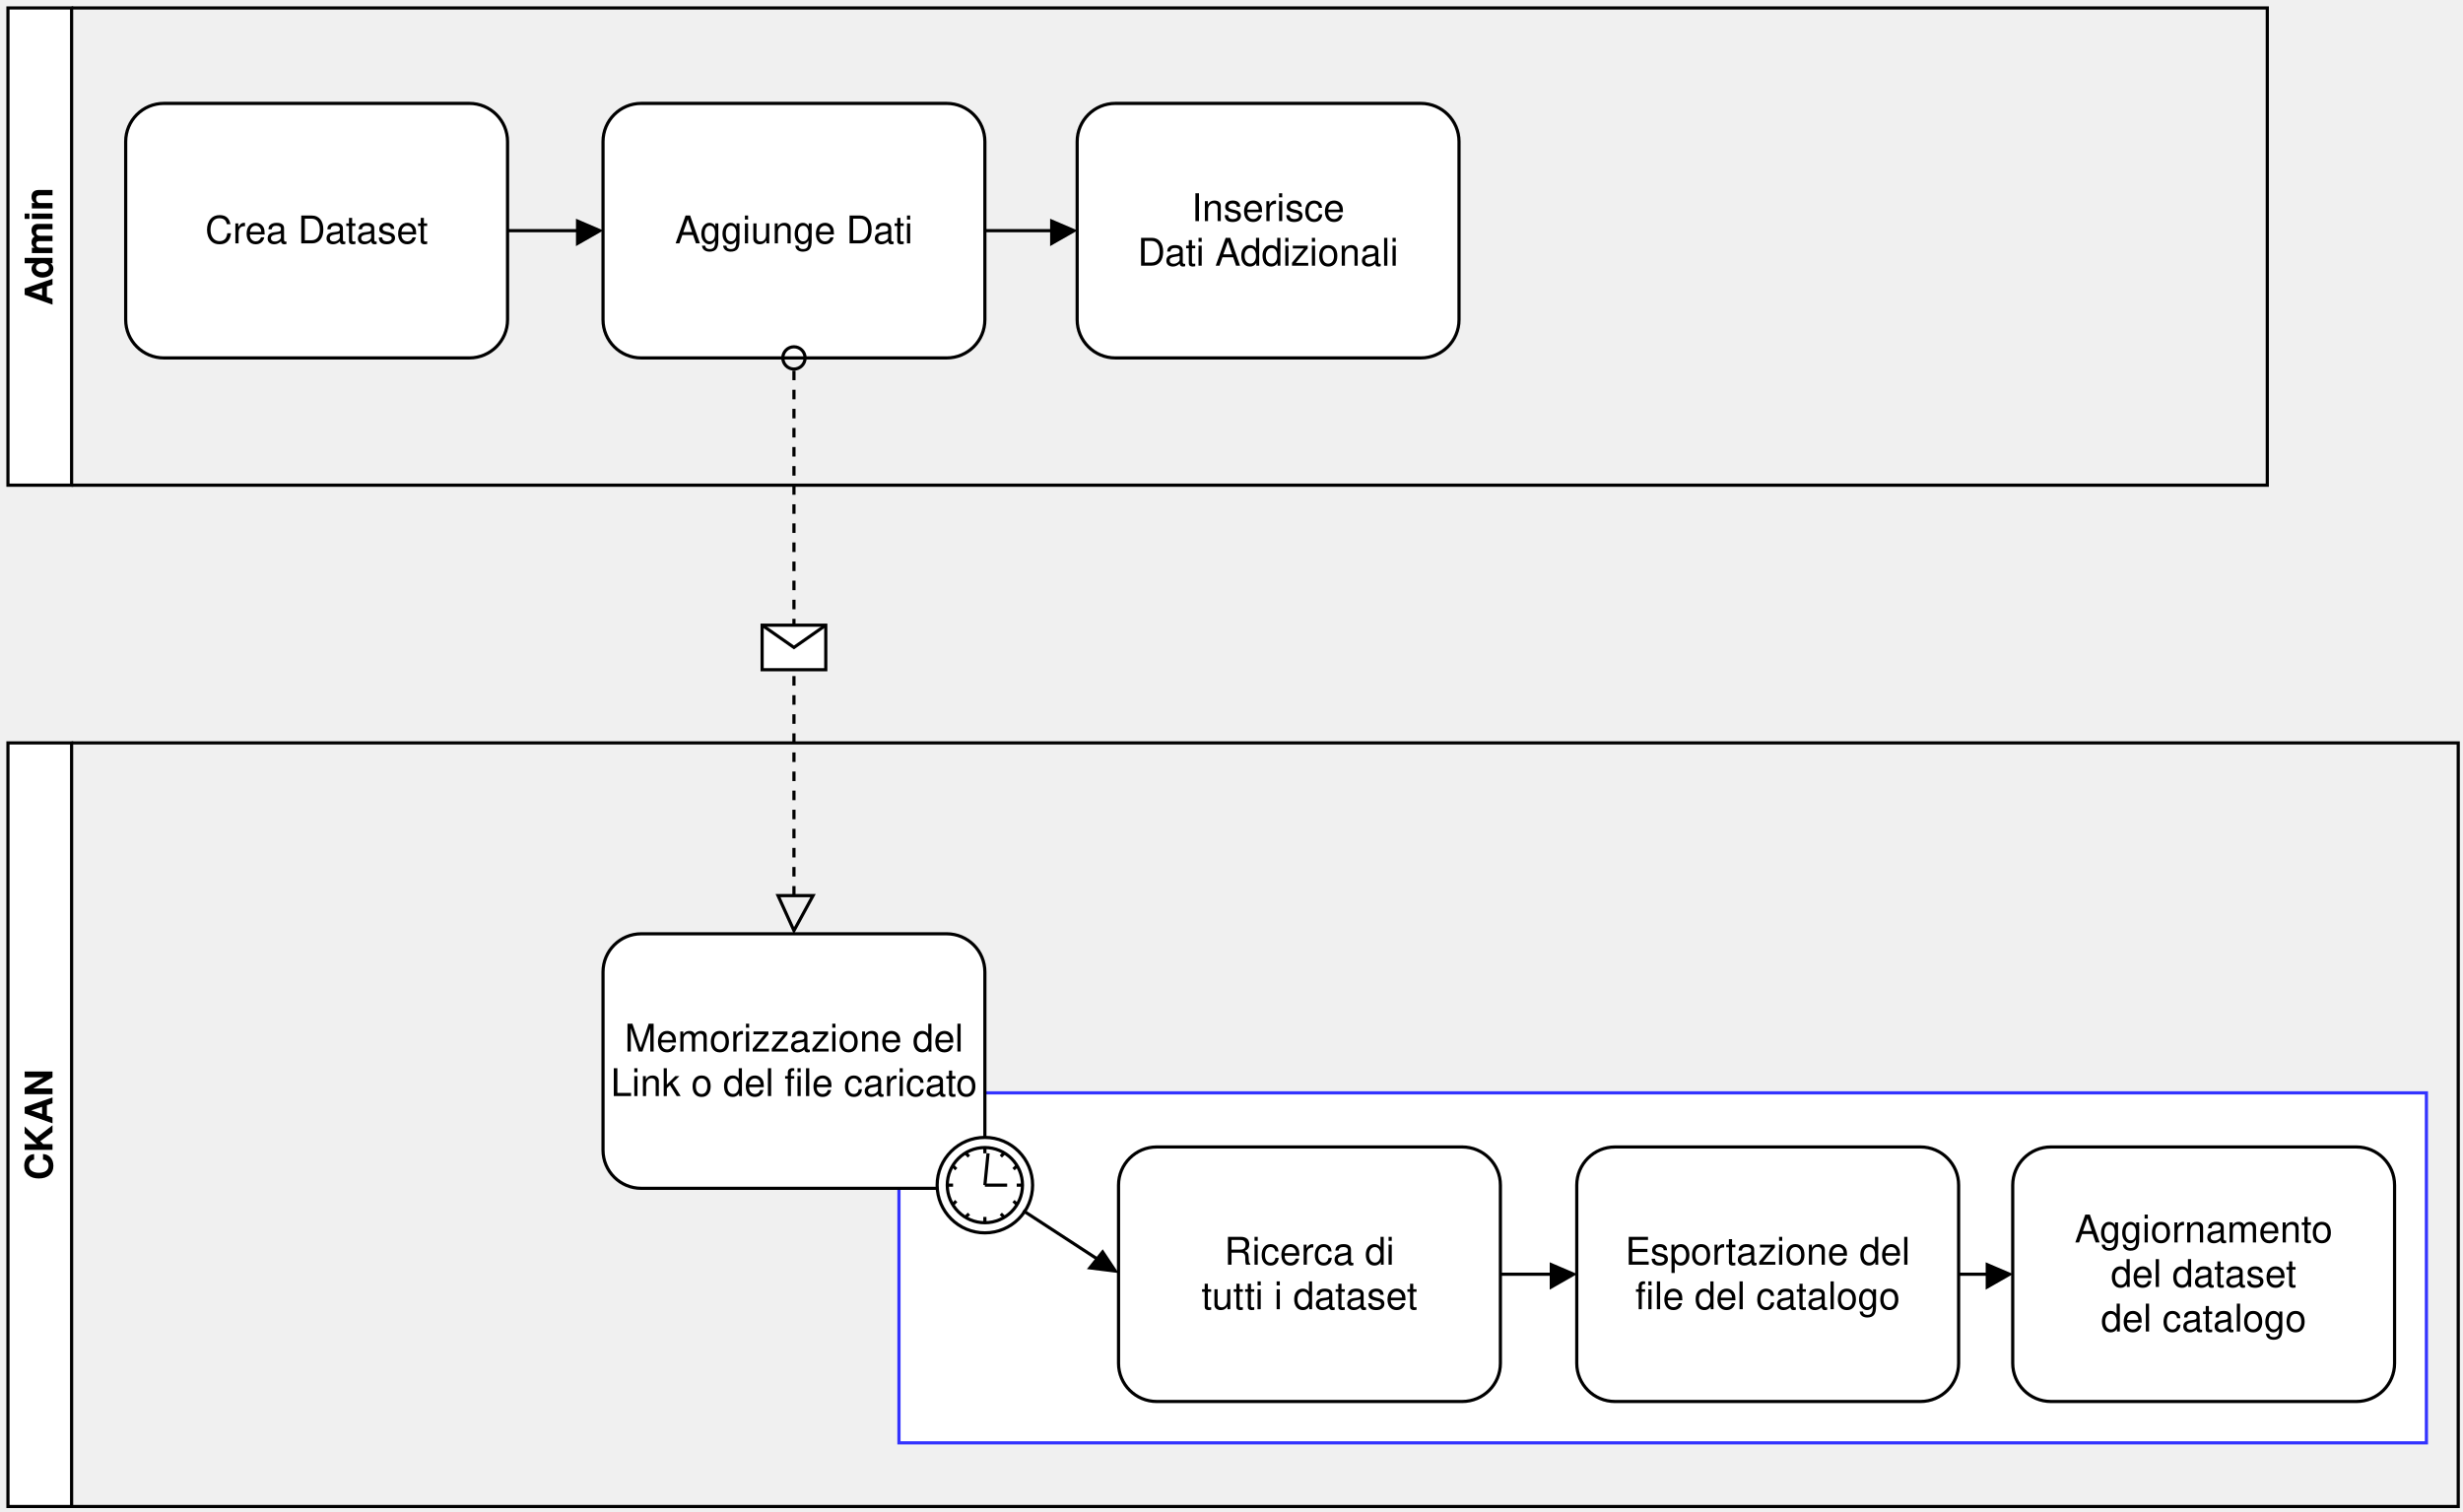
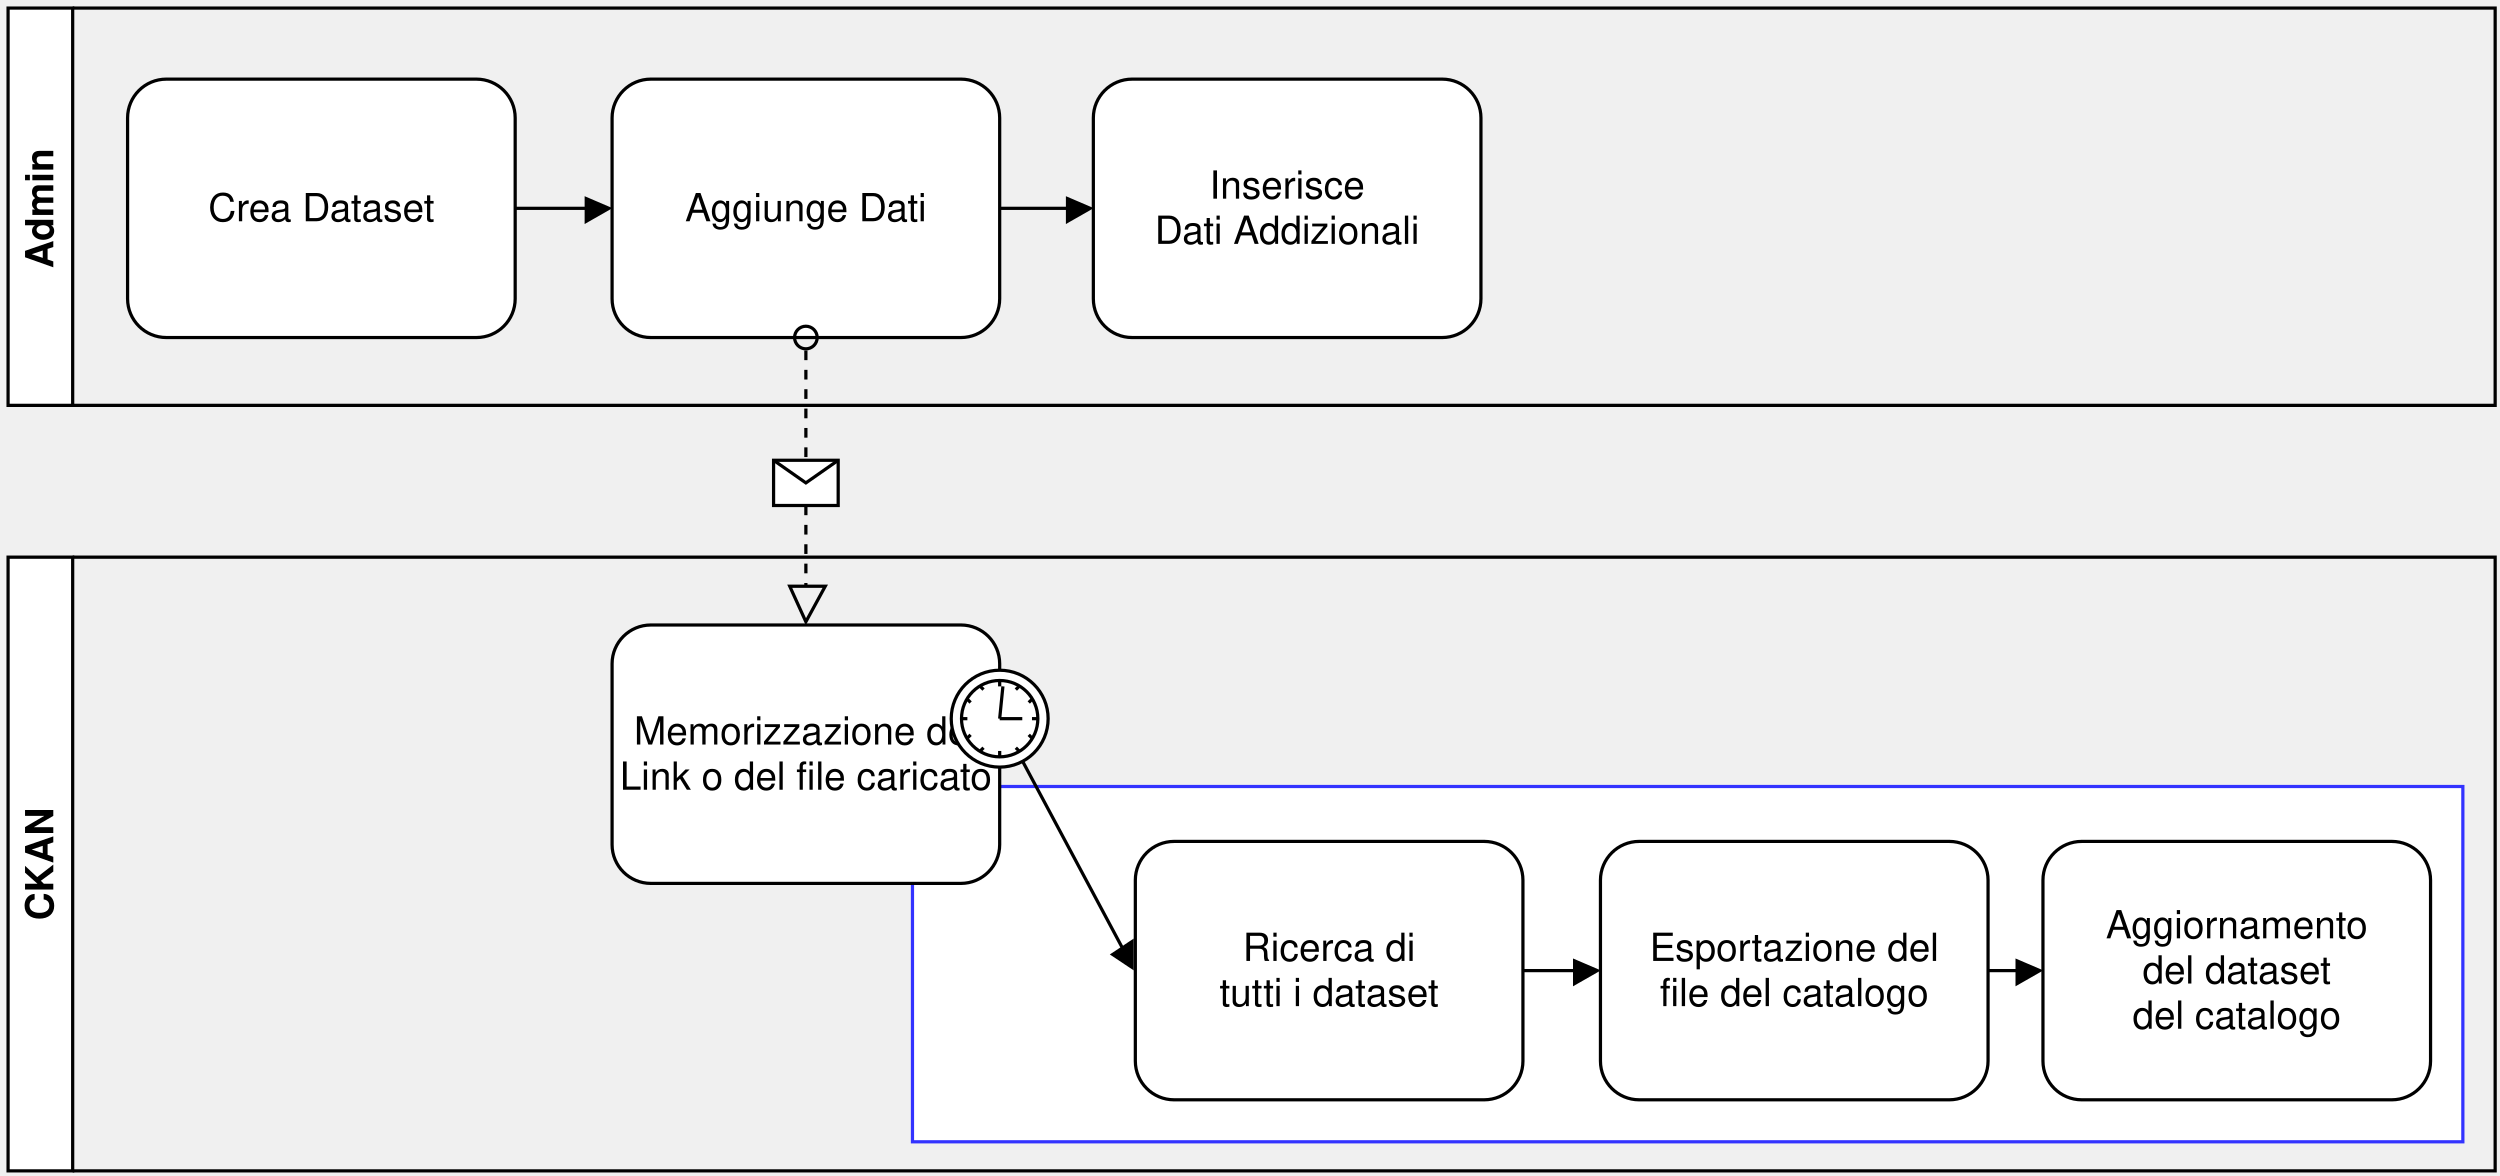
- <svg xmlns="http://www.w3.org/2000/svg" style="background-color: rgb(255, 255, 255);" width="774px" height="475px" version="1.1">
+ <svg xmlns="http://www.w3.org/2000/svg" width="774px" height="364px" version="1.1">
  <defs />
  <g transform="translate(0.5,0.5)">
-     <path d="M 282 -258 L 282 -278 L 432 -278 L 432 -258 Z" fill="#ffffff" stroke="#000000" stroke-miterlimit="10" transform="rotate(-90,357,77)" pointer-events="none" />
-     <path d="M 282 -258 L 282 432 L 432 432 L 432 -258" fill="none" stroke="#000000" stroke-miterlimit="10" transform="rotate(-90,357,77)" pointer-events="none" />
-     <g text-anchor="middle" font-size="12px" transform="rotate(-90,12,77)">
-       <text x="12" y="81" fill="#000000" font-family="Helvetica" font-weight="bold">Admin</text>
+     <path d="M 326 -301 L 326 -321 L 449 -321 L 449 -301 Z" fill="#ffffff" stroke="#000000" stroke-miterlimit="10" transform="rotate(-90,387,64)" pointer-events="none" />
+     <path d="M 326 -301 L 326 449 L 449 449 L 449 -301" fill="none" stroke="#000000" stroke-miterlimit="10" transform="rotate(-90,387,64)" pointer-events="none" />
+     <g text-anchor="middle" font-size="12px" transform="rotate(-90,12,64)">
+       <text x="12" y="68" fill="#000000" font-family="Helvetica" font-weight="bold">Admin</text>
    </g>
-     <rect x="39" y="32" width="120" height="80" rx="12" ry="12" fill="#ffffff" stroke="#000000" pointer-events="none" />
+     <rect x="39" y="24" width="120" height="80" rx="12" ry="12" fill="#ffffff" stroke="#000000" pointer-events="none" />
    <g text-anchor="middle" font-size="12px">
-       <text x="99" y="76" fill="#000000" font-family="Helvetica">Crea Dataset</text>
+       <text x="99" y="68" fill="#000000" font-family="Helvetica">Crea Dataset</text>
    </g>
-     <rect x="189" y="32" width="120" height="80" rx="12" ry="12" fill="#ffffff" stroke="#000000" pointer-events="none" />
+     <rect x="189" y="24" width="120" height="80" rx="12" ry="12" fill="#ffffff" stroke="#000000" pointer-events="none" />
    <g text-anchor="middle" font-size="12px">
-       <text x="249" y="76" fill="#000000" font-family="Helvetica">Aggiunge Dati</text>
+       <text x="249" y="68" fill="#000000" font-family="Helvetica">Aggiunge Dati</text>
    </g>
-     <rect x="338" y="32" width="120" height="80" rx="12" ry="12" fill="#ffffff" stroke="#000000" pointer-events="none" />
+     <rect x="338" y="24" width="120" height="80" rx="12" ry="12" fill="#ffffff" stroke="#000000" pointer-events="none" />
    <g text-anchor="middle" font-size="12px">
-       <text x="398" y="69" fill="#000000" font-family="Helvetica">Inserisce</text>
-       <text x="398" y="83" fill="#000000" font-family="Helvetica">Dati Addizionali</text>
+       <text x="398" y="61" fill="#000000" font-family="Helvetica">Inserisce</text>
+       <text x="398" y="75" fill="#000000" font-family="Helvetica">Dati Addizionali</text>
    </g>
-     <path d="M 159 72 L 181 72" fill="none" stroke="#000000" stroke-miterlimit="10" pointer-events="none" />
-     <path d="M 188 72 L 181 76 L 181 69 Z" fill="#000000" stroke="#000000" stroke-miterlimit="10" pointer-events="none" />
-     <path d="M 309 72 L 330 72" fill="none" stroke="#000000" stroke-miterlimit="10" pointer-events="none" />
-     <path d="M 337 72 L 330 76 L 330 69 Z" fill="#000000" stroke="#000000" stroke-miterlimit="10" pointer-events="none" />
-     <path d="M 267 -12 L 267 -32 L 507 -32 L 507 -12 Z" fill="#ffffff" stroke="#000000" stroke-miterlimit="10" transform="rotate(-90,387,353)" pointer-events="none" />
-     <path d="M 267 -12 L 267 738 L 507 738 L 507 -12" fill="none" stroke="#000000" stroke-miterlimit="10" transform="rotate(-90,387,353)" pointer-events="none" />
-     <g text-anchor="middle" font-size="12px" transform="rotate(-90,12,353)">
-       <text x="12" y="357" fill="#000000" font-family="Helvetica" font-weight="bold">CKAN</text>
+     <path d="M 159 64 L 181 64" fill="none" stroke="#000000" stroke-miterlimit="10" pointer-events="none" />
+     <path d="M 188 64 L 181 68 L 181 61 Z" fill="#000000" stroke="#000000" stroke-miterlimit="10" pointer-events="none" />
+     <path d="M 309 64 L 330 64" fill="none" stroke="#000000" stroke-miterlimit="10" pointer-events="none" />
+     <path d="M 337 64 L 330 68 L 330 61 Z" fill="#000000" stroke="#000000" stroke-miterlimit="10" pointer-events="none" />
+     <path d="M 292 -98 L 292 -118 L 482 -118 L 482 -98 Z" fill="#ffffff" stroke="#000000" stroke-miterlimit="10" transform="rotate(-90,387,267)" pointer-events="none" />
+     <path d="M 292 -98 L 292 652 L 482 652 L 482 -98" fill="none" stroke="#000000" stroke-miterlimit="10" transform="rotate(-90,387,267)" pointer-events="none" />
+     <g text-anchor="middle" font-size="12px" transform="rotate(-90,12,267)">
+       <text x="12" y="271" fill="#000000" font-family="Helvetica" font-weight="bold">CKAN</text>
    </g>
-     <rect x="282" y="343" width="480" height="110" fill="#ffffff" stroke="#3333ff" pointer-events="none" />
-     <rect x="189" y="293" width="120" height="80" rx="12" ry="12" fill="#ffffff" stroke="#000000" pointer-events="none" />
+     <rect x="282" y="243" width="480" height="110" fill="#ffffff" stroke="#3333ff" pointer-events="none" />
+     <rect x="189" y="193" width="120" height="80" rx="12" ry="12" fill="#ffffff" stroke="#000000" pointer-events="none" />
    <g text-anchor="middle" font-size="12px">
-       <text x="249" y="330" fill="#000000" font-family="Helvetica">Memorizzazione del</text>
-       <text x="249" y="344" fill="#000000" font-family="Helvetica">Link o del file caricato</text>
+       <text x="249" y="230" fill="#000000" font-family="Helvetica">Memorizzazione del</text>
+       <text x="249" y="244" fill="#000000" font-family="Helvetica">Link o del file caricato</text>
    </g>
-     <ellipse cx="309" cy="372" rx="15" ry="15" fill="#ffffff" stroke="#000000" pointer-events="none" />
-     <ellipse cx="309" cy="372" rx="11.818" ry="11.818" fill="#ffffff" stroke="#000000" pointer-events="none" />
-     <path d="M 309 372 L 310 362" fill="none" stroke="#000000" stroke-miterlimit="10" pointer-events="none" />
-     <path d="M 309 372 L 316 372" fill="none" stroke="#000000" stroke-miterlimit="10" pointer-events="none" />
-     <path d="M 309 360 L 309 362" fill="none" stroke="#000000" stroke-miterlimit="10" pointer-events="none" />
-     <path d="M 315 362 L 314 363" fill="none" stroke="#000000" stroke-miterlimit="10" pointer-events="none" />
-     <path d="M 319 366 L 318 367" fill="none" stroke="#000000" stroke-miterlimit="10" pointer-events="none" />
-     <path d="M 321 372 L 319 372" fill="none" stroke="#000000" stroke-miterlimit="10" pointer-events="none" />
-     <path d="M 319 378 L 318 377" fill="none" stroke="#000000" stroke-miterlimit="10" pointer-events="none" />
-     <path d="M 303 362 L 304 363" fill="none" stroke="#000000" stroke-miterlimit="10" pointer-events="none" />
-     <path d="M 315 382 L 314 381" fill="none" stroke="#000000" stroke-miterlimit="10" pointer-events="none" />
-     <path d="M 309 382 L 309 384" fill="none" stroke="#000000" stroke-miterlimit="10" pointer-events="none" />
-     <path d="M 303 382 L 304 381" fill="none" stroke="#000000" stroke-miterlimit="10" pointer-events="none" />
-     <path d="M 299 378 L 300 377" fill="none" stroke="#000000" stroke-miterlimit="10" pointer-events="none" />
-     <path d="M 297 372 L 299 372" fill="none" stroke="#000000" stroke-miterlimit="10" pointer-events="none" />
-     <path d="M 299 366 L 300 367" fill="none" stroke="#000000" stroke-miterlimit="10" pointer-events="none" />
-     <rect x="351" y="360" width="120" height="80" rx="12" ry="12" fill="#ffffff" stroke="#000000" pointer-events="none" />
+     <ellipse cx="309" cy="222" rx="15" ry="15" fill="#ffffff" stroke="#000000" pointer-events="none" />
+     <ellipse cx="309" cy="222" rx="11.818" ry="11.818" fill="#ffffff" stroke="#000000" pointer-events="none" />
+     <path d="M 309 222 L 310 212" fill="none" stroke="#000000" stroke-miterlimit="10" pointer-events="none" />
+     <path d="M 309 222 L 316 222" fill="none" stroke="#000000" stroke-miterlimit="10" pointer-events="none" />
+     <path d="M 309 210 L 309 212" fill="none" stroke="#000000" stroke-miterlimit="10" pointer-events="none" />
+     <path d="M 315 212 L 314 213" fill="none" stroke="#000000" stroke-miterlimit="10" pointer-events="none" />
+     <path d="M 319 216 L 318 217" fill="none" stroke="#000000" stroke-miterlimit="10" pointer-events="none" />
+     <path d="M 321 222 L 319 222" fill="none" stroke="#000000" stroke-miterlimit="10" pointer-events="none" />
+     <path d="M 319 228 L 318 227" fill="none" stroke="#000000" stroke-miterlimit="10" pointer-events="none" />
+     <path d="M 303 212 L 304 213" fill="none" stroke="#000000" stroke-miterlimit="10" pointer-events="none" />
+     <path d="M 315 232 L 314 231" fill="none" stroke="#000000" stroke-miterlimit="10" pointer-events="none" />
+     <path d="M 309 232 L 309 234" fill="none" stroke="#000000" stroke-miterlimit="10" pointer-events="none" />
+     <path d="M 303 232 L 304 231" fill="none" stroke="#000000" stroke-miterlimit="10" pointer-events="none" />
+     <path d="M 299 228 L 300 227" fill="none" stroke="#000000" stroke-miterlimit="10" pointer-events="none" />
+     <path d="M 297 222 L 299 222" fill="none" stroke="#000000" stroke-miterlimit="10" pointer-events="none" />
+     <path d="M 299 216 L 300 217" fill="none" stroke="#000000" stroke-miterlimit="10" pointer-events="none" />
+     <rect x="351" y="260" width="120" height="80" rx="12" ry="12" fill="#ffffff" stroke="#000000" pointer-events="none" />
    <g text-anchor="middle" font-size="12px">
-       <text x="411" y="397" fill="#000000" font-family="Helvetica">Ricerca di</text>
-       <text x="411" y="411" fill="#000000" font-family="Helvetica">tutti i dataset</text>
+       <text x="411" y="297" fill="#000000" font-family="Helvetica">Ricerca di</text>
+       <text x="411" y="311" fill="#000000" font-family="Helvetica">tutti i dataset</text>
    </g>
-     <rect x="495" y="360" width="120" height="80" rx="12" ry="12" fill="#ffffff" stroke="#000000" pointer-events="none" />
+     <rect x="495" y="260" width="120" height="80" rx="12" ry="12" fill="#ffffff" stroke="#000000" pointer-events="none" />
    <g text-anchor="middle" font-size="12px">
-       <text x="555" y="397" fill="#000000" font-family="Helvetica">Esportazione del</text>
-       <text x="555" y="411" fill="#000000" font-family="Helvetica">file del catalogo</text>
+       <text x="555" y="297" fill="#000000" font-family="Helvetica">Esportazione del</text>
+       <text x="555" y="311" fill="#000000" font-family="Helvetica">file del catalogo</text>
    </g>
-     <path d="M 321 380 L 344 395" fill="none" stroke="#000000" stroke-miterlimit="10" pointer-events="none" />
-     <path d="M 350 399 L 342 398 L 346 393 Z" fill="#000000" stroke="#000000" stroke-miterlimit="10" pointer-events="none" />
-     <path d="M 471 400 L 487 400" fill="none" stroke="#000000" stroke-miterlimit="10" pointer-events="none" />
-     <path d="M 494 400 L 487 404 L 487 397 Z" fill="#000000" stroke="#000000" stroke-miterlimit="10" pointer-events="none" />
-     <rect x="632" y="360" width="120" height="80" rx="12" ry="12" fill="#ffffff" stroke="#000000" pointer-events="none" />
+     <path d="M 316 235 L 347 293" fill="none" stroke="#000000" stroke-miterlimit="10" pointer-events="none" />
+     <path d="M 350 299 L 344 295 L 350 291 Z" fill="#000000" stroke="#000000" stroke-miterlimit="10" pointer-events="none" />
+     <path d="M 471 300 L 487 300" fill="none" stroke="#000000" stroke-miterlimit="10" pointer-events="none" />
+     <path d="M 494 300 L 487 304 L 487 297 Z" fill="#000000" stroke="#000000" stroke-miterlimit="10" pointer-events="none" />
+     <rect x="632" y="260" width="120" height="80" rx="12" ry="12" fill="#ffffff" stroke="#000000" pointer-events="none" />
    <g text-anchor="middle" font-size="12px">
-       <text x="692" y="390" fill="#000000" font-family="Helvetica">Aggiornamento</text>
-       <text x="692" y="404" fill="#000000" font-family="Helvetica">del dataset</text>
-       <text x="692" y="418" fill="#000000" font-family="Helvetica">del catalogo</text>
+       <text x="692" y="290" fill="#000000" font-family="Helvetica">Aggiornamento</text>
+       <text x="692" y="304" fill="#000000" font-family="Helvetica">del dataset</text>
+       <text x="692" y="318" fill="#000000" font-family="Helvetica">del catalogo</text>
    </g>
-     <path d="M 615 400 L 624 400" fill="none" stroke="#000000" stroke-miterlimit="10" pointer-events="none" />
-     <path d="M 631 400 L 624 404 L 624 397 Z" fill="#000000" stroke="#000000" stroke-miterlimit="10" pointer-events="none" />
-     <path d="M 249 116 L 249 281" fill="none" stroke="#000000" stroke-miterlimit="10" stroke-dasharray="3 3" pointer-events="none" />
-     <ellipse cx="249" cy="112" rx="3.5" ry="3.5" fill="transparent" stroke="#000000" pointer-events="none" />
-     <path d="M 249 292 L 244 281 L 255 281 Z" fill="none" stroke="#000000" stroke-miterlimit="10" pointer-events="none" />
-     <path d="M 239 196 L 259 196 L 259 210 L 239 210 Z" fill="#ffffff" stroke="#000000" stroke-miterlimit="10" pointer-events="none" />
-     <path d="M 239 196 L 249 203 L 259 196" fill="none" stroke="#000000" stroke-miterlimit="10" pointer-events="none" />
+     <path d="M 615 300 L 624 300" fill="none" stroke="#000000" stroke-miterlimit="10" pointer-events="none" />
+     <path d="M 631 300 L 624 304 L 624 297 Z" fill="#000000" stroke="#000000" stroke-miterlimit="10" pointer-events="none" />
+     <path d="M 249 108 L 249 181" fill="none" stroke="#000000" stroke-miterlimit="10" stroke-dasharray="3 3" pointer-events="none" />
+     <ellipse cx="249" cy="104" rx="3.5" ry="3.5" fill="transparent" stroke="#000000" pointer-events="none" />
+     <path d="M 249 192 L 244 181 L 255 181 Z" fill="none" stroke="#000000" stroke-miterlimit="10" pointer-events="none" />
+     <path d="M 239 142 L 259 142 L 259 156 L 239 156 Z" fill="#ffffff" stroke="#000000" stroke-miterlimit="10" pointer-events="none" />
+     <path d="M 239 142 L 249 149 L 259 142" fill="none" stroke="#000000" stroke-miterlimit="10" pointer-events="none" />
  </g>
</svg>
